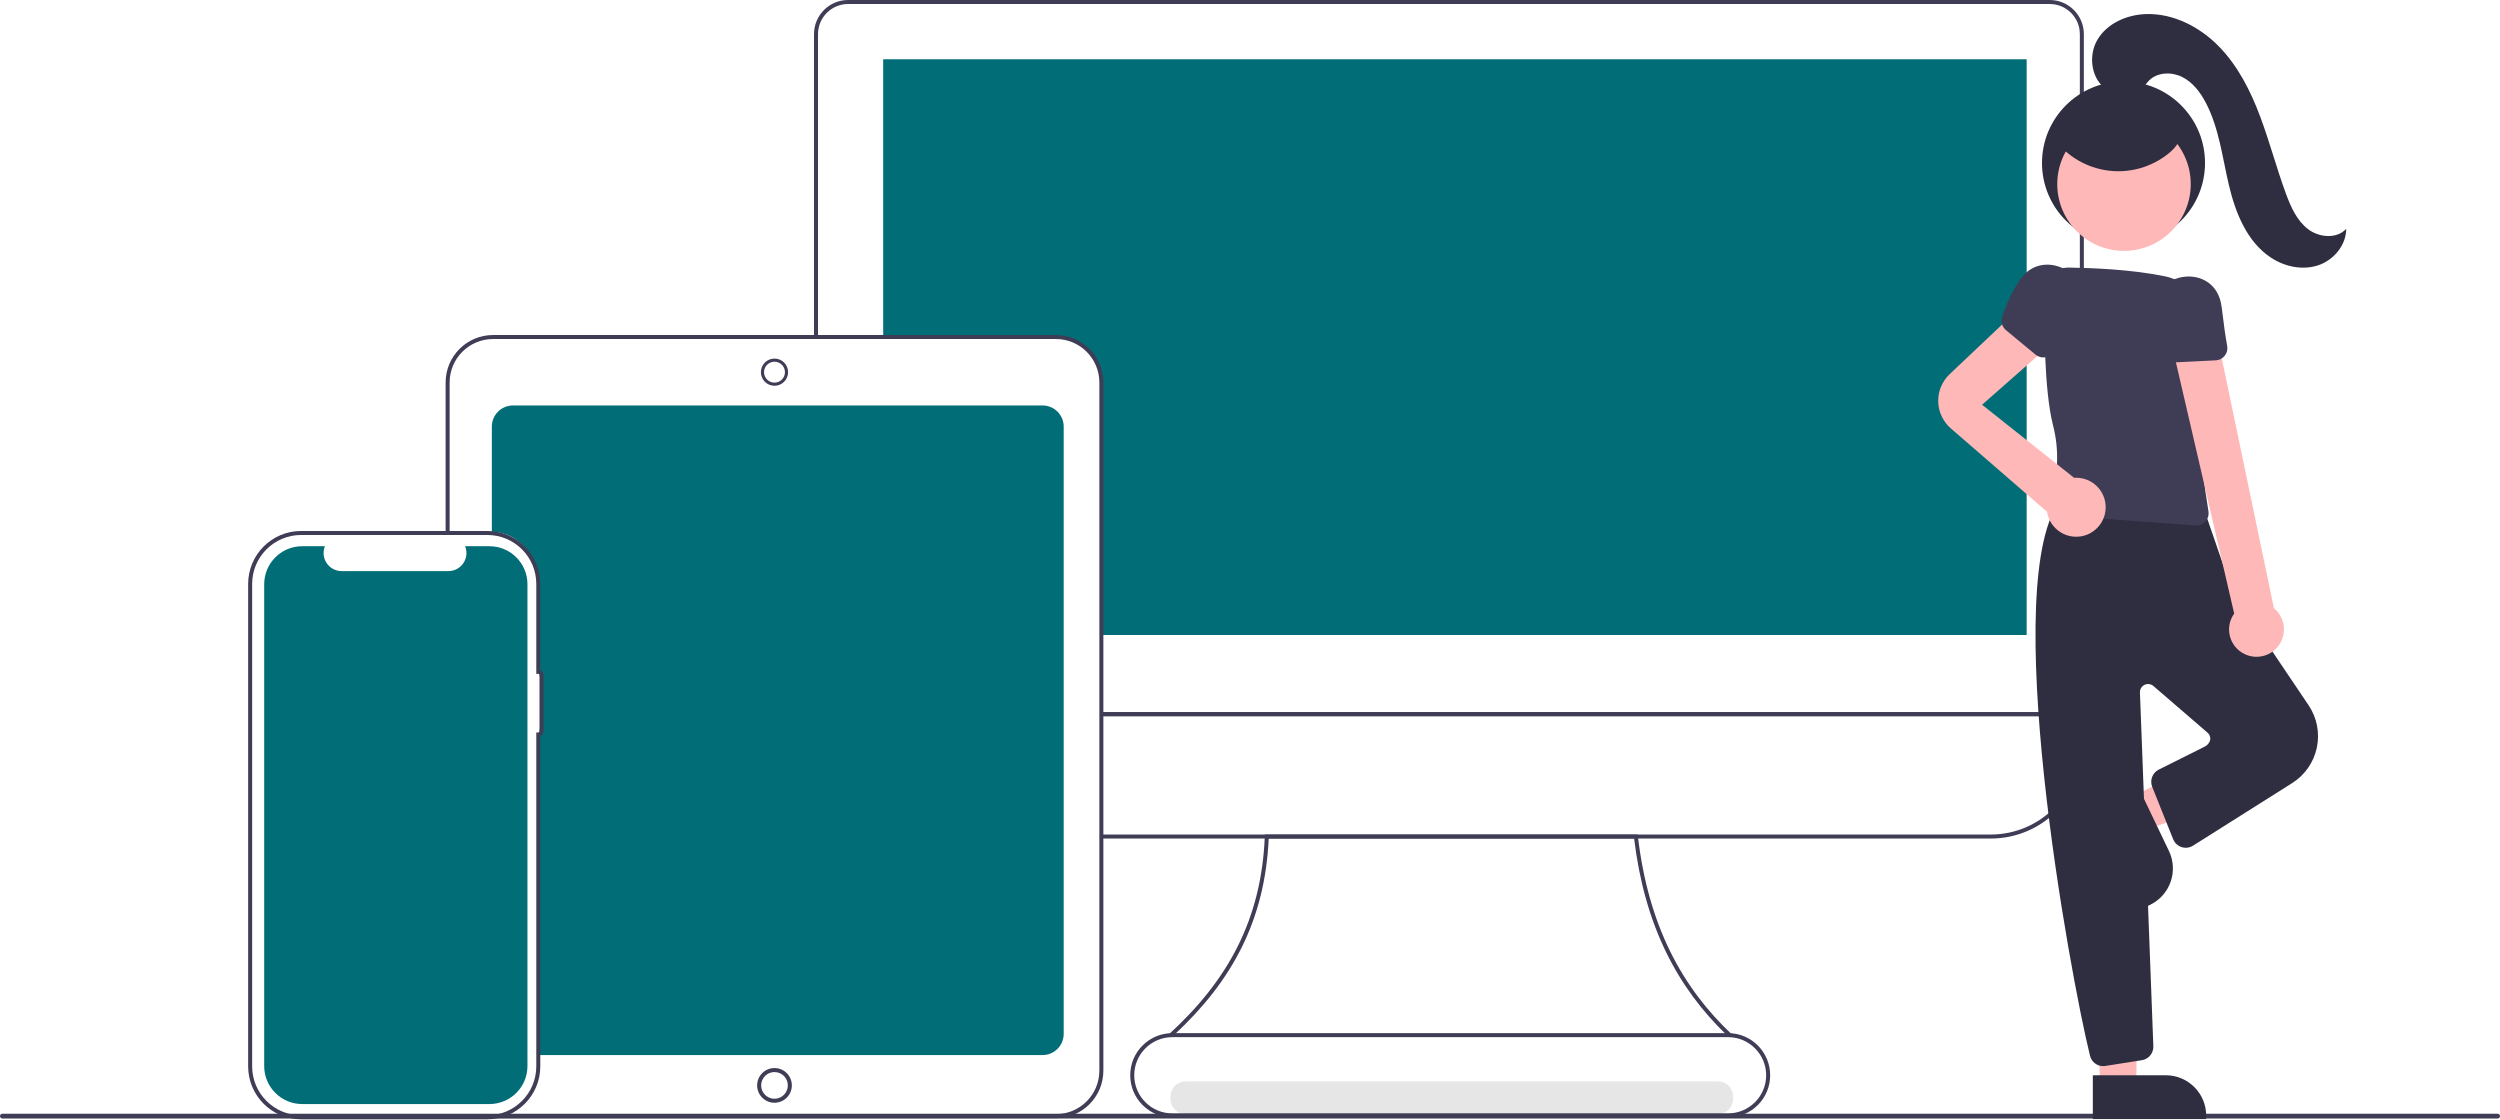
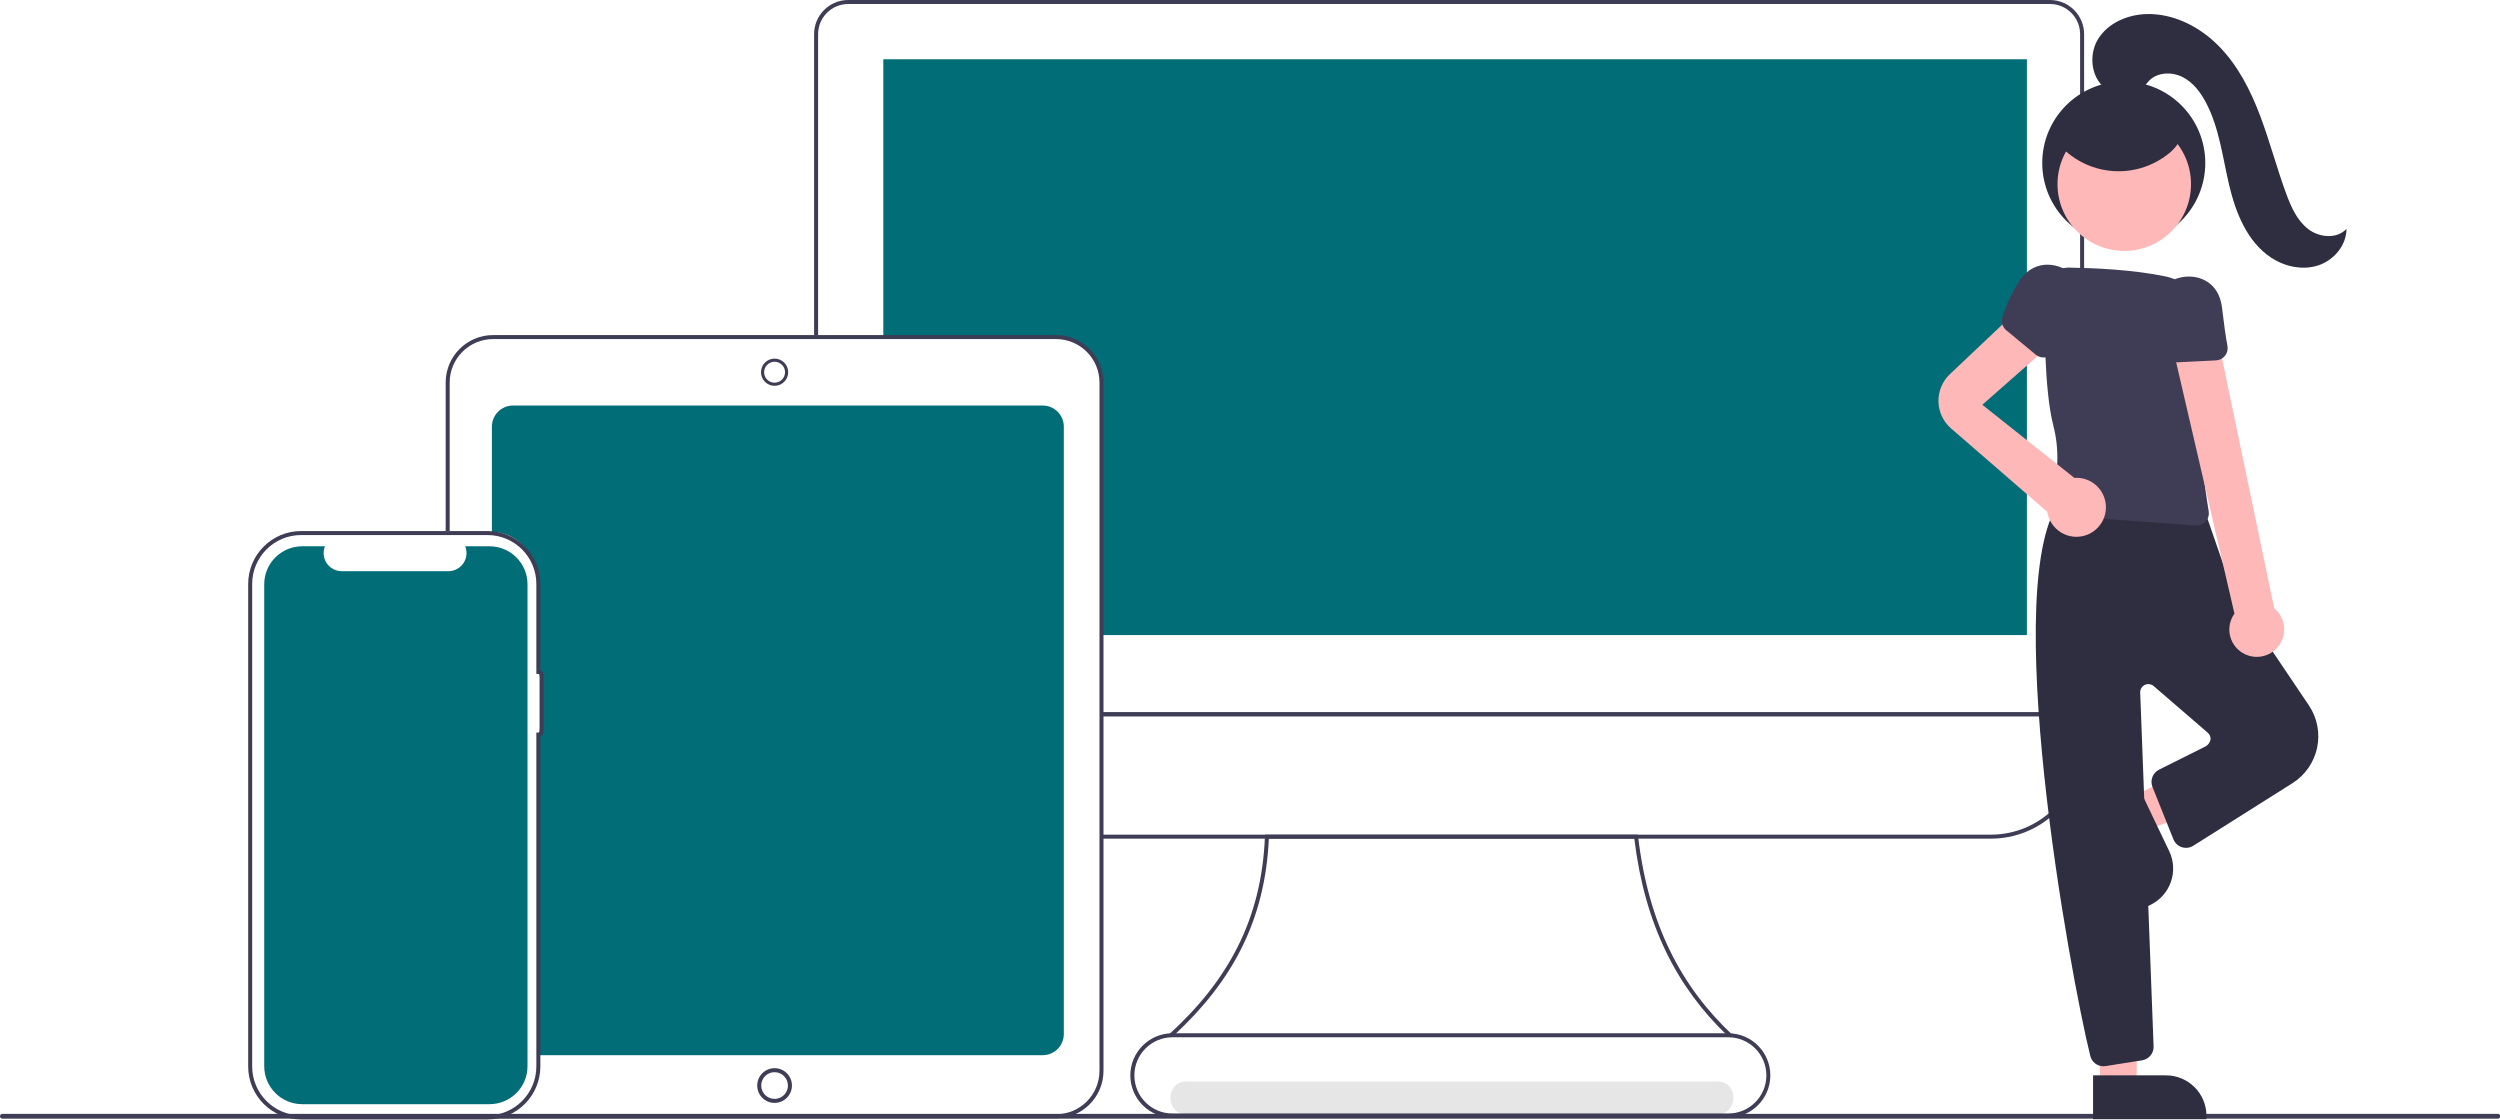
- <svg xmlns="http://www.w3.org/2000/svg" data-name="Layer 1" width="920.109" height="411.952" viewBox="0 0 920.109 411.952">
-   <path d="M576.472,654.024H772.063c7.721,0,7.734-12,0-12H576.472c-7.721,0-7.734,12,0,12Z" transform="translate(-139.9456 -244.0239)" fill="#e6e6e6" />
-   <path d="M523.665,393.255H328.732a7.777,7.777,0,0,0-7.767,7.767v38.725C330.688,439.976,337,448,338.529,457.741v35.107h.738a.444.444,0,0,1,.443.443v18.681a.444.444,0,0,1-.443.443h-.738V625.323c0,2.481-.025,7.007-.025,7.007H523.665a7.777,7.777,0,0,0,7.767-7.767V401.022A7.777,7.777,0,0,0,523.665,393.255Z" transform="translate(-139.9456 -244.0239)" fill="#016d77" />
-   <path d="M885.845,265.834V477.735H544.914V384.439a15.993,15.993,0,0,0-15.978-15.977H464.998V265.834Z" transform="translate(-139.9456 -244.0239)" fill="#016d77" />
-   <path d="M906.895,507.607H545.295v-1.477H905.418V256.576a11.088,11.088,0,0,0-11.075-11.075H452.084a11.088,11.088,0,0,0-11.075,11.075V367.505h-1.477V256.576a12.566,12.566,0,0,1,12.552-12.552h442.259A12.566,12.566,0,0,1,906.895,256.576Z" transform="translate(-139.9456 -244.0239)" fill="#3f3d56" />
-   <path d="M872.632,552.645H545.295v-1.477H872.632A32.823,32.823,0,0,0,905.418,518.383V507.607H545.295v-1.477H906.895V518.383A34.301,34.301,0,0,1,872.632,552.645Z" transform="translate(-139.9456 -244.0239)" fill="#3f3d56" />
-   <path d="M775.485,625.002c-18.248-17.522-30.252-40.384-34.111-72.356H606.885c-1.368,29.912-13.296,52.345-34.813,72.278l-2.273.079c22.199-20.118,34.427-42.716,35.641-73.125l.028-.709h137.219l.076.653c3.79,32.514,16.045,55.523,34.743,73.062Z" transform="translate(-139.9456 -244.0239)" fill="#3f3d56" />
-   <path d="M528.58,655.548H321.407v-1.477H528.58a15.995,15.995,0,0,0,15.977-15.977V384.778A15.995,15.995,0,0,0,528.58,368.801H321.407a15.995,15.995,0,0,0-15.977,15.977v54.667H303.953V384.778a17.473,17.473,0,0,1,17.453-17.453H528.58a17.473,17.473,0,0,1,17.453,17.453V638.095A17.473,17.473,0,0,1,528.58,655.548Z" transform="translate(-139.9456 -244.0239)" fill="#3f3d56" />
-   <path d="M424.993,386.007A5.007,5.007,0,1,1,430,381,5.012,5.012,0,0,1,424.993,386.007Zm0-8.856a3.849,3.849,0,1,0,3.849,3.849A3.854,3.854,0,0,0,424.993,377.151Z" transform="translate(-139.9456 -244.0239)" fill="#3f3d56" />
-   <path d="M424.993,649.888a6.388,6.388,0,1,1,6.388-6.389A6.396,6.396,0,0,1,424.993,649.888Zm0-11.3a4.912,4.912,0,1,0,4.912,4.912A4.917,4.917,0,0,0,424.993,638.588Z" transform="translate(-139.9456 -244.0239)" fill="#3f3d56" />
-   <path d="M319.326,655.976h-68.58A19.495,19.495,0,0,1,231.273,636.503V458.919a19.495,19.495,0,0,1,19.473-19.473h68.58a19.495,19.495,0,0,1,19.473,19.473v31.779a1.923,1.923,0,0,1,1.182,1.772l-0,20.678a1.923,1.923,0,0,1-1.182,1.772V636.503A19.495,19.495,0,0,1,319.326,655.976ZM250.746,440.922a18.017,18.017,0,0,0-17.997,17.996V636.503a18.017,18.017,0,0,0,17.997,17.997h68.58A18.017,18.017,0,0,0,337.323,636.503V513.592h.738a.444.444,0,0,0,.443-.443l0-20.678a.444.444,0,0,0-.443-.443h-.738V458.919a18.017,18.017,0,0,0-17.996-17.996Z" transform="translate(-139.9456 -244.0239)" fill="#3f3d56" />
-   <path d="M320.082,445.058h-8.952a6.647,6.647,0,0,1-6.154,9.158H265.687a6.647,6.647,0,0,1-6.154-9.158h-8.361a13.991,13.991,0,0,0-13.991,13.991V636.373a13.991,13.991,0,0,0,13.991,13.991h68.91a13.991,13.991,0,0,0,13.991-13.991h0V459.049A13.991,13.991,0,0,0,320.082,445.058Z" transform="translate(-139.9456 -244.0239)" fill="#016d77" />
-   <path d="M1059.175,655.687H140.825a.879.879,0,1,1,0-1.758h918.351a.879.879,0,1,1,0,1.758Z" transform="translate(-139.9456 -244.0239)" fill="#3f3d56" />
-   <path d="M775.941,655.273H571.424a15.505,15.505,0,1,1,0-31.01H775.941a15.505,15.505,0,0,1,0,31.01ZM571.424,625.74a14.028,14.028,0,0,0,0,28.056H775.941a14.028,14.028,0,0,0,0-28.056Z" transform="translate(-139.9456 -244.0239)" fill="#3f3d56" />
-   <polygon points="784.495 293.196 790.223 305.172 839.14 288.778 830.686 271.103 784.495 293.196" fill="#ffb8b8" />
-   <path d="M907.504,547.254h41.721a0,0,0,0,1,0,0v16.119a0,0,0,0,1,0,0H922.391a14.887,14.887,0,0,1-14.887-14.887v-1.233A0,0,0,0,1,907.504,547.254Z" transform="translate(688.0305 1388.396) rotate(-115.5616)" fill="#2f2e41" />
-   <polygon points="772.964 400.141 786.231 399.693 786.789 348.049 771.237 348.967 772.964 400.141" fill="#ffb8b8" />
-   <path d="M910.199,639.762h41.721a0,0,0,0,1,0,0v16.119a0,0,0,0,1,0,0H925.085a14.887,14.887,0,0,1-14.887-14.887v-1.233A0,0,0,0,1,910.199,639.762Z" transform="translate(1722.172 1051.619) rotate(180)" fill="#2f2e41" />
-   <path d="M914.001,636.407a4.974,4.974,0,0,1-4.83-3.786c-7.268-29.201-34.311-176.333-10.397-205.23l.208-.252.316-.08c1.679-.425,33.325-10.223,51.894,5.071l.217.179,10.334,29.915,27.859,41.355a20.403,20.403,0,0,1-6.033,28.654l-36.582,23.085a5.009,5.009,0,0,1-5.753-.405,5.061,5.061,0,0,1-1.5-2.092l-7.688-19.22a5.03,5.03,0,0,1,2.406-6.329l17.139-8.57a3.674,3.674,0,0,0,1.83-2.504,2.959,2.959,0,0,0-1.029-2.543l-19.896-17.151a3,3,0,0,0-4.957,2.385l4.932,130.203a5.002,5.002,0,0,1-4.217,5.128L914.8,636.343A5.049,5.049,0,0,1,914.001,636.407Z" transform="translate(-139.9456 -244.0239)" fill="#2f2e41" />
-   <path d="M948.322,437.437q-.169,0-.34-.013l-49.616-3.675a4.493,4.493,0,0,1-3.914-5.97A47.092,47.092,0,0,0,895.528,400.46c-3.232-12.742-3.308-36.433-3.066-49.421a8.753,8.753,0,0,1,8.281-8.522l0-.018,1,.012c8.083.113,22.916.69,35.053,3.215a18.389,18.389,0,0,1,14.659,17.7c.275,12.058.315,28.379-1.053,37.657-1.154,7.827.978,22.858,2.352,31.122a4.498,4.498,0,0,1-4.433,5.231Z" transform="translate(-139.9456 -244.0239)" fill="#3f3d56" />
-   <path d="M966.035,484.734a10.025,10.025,0,0,1-3.811-14.892L939.308,371.024H956.633l20.224,96.871a10.079,10.079,0,0,1-10.823,16.84Z" transform="translate(-139.9456 -244.0239)" fill="#ffb8b8" />
-   <path d="M857.504,381.729l27.435-25.952,10.336,14.47L869.436,392.985,903.323,419.896c.245-.017.489-.037.738-.037a10.853,10.853,0,1,1-10.746,12.296l-.107.107-35.269-30.567A13.471,13.471,0,0,1,857.504,381.729Z" transform="translate(-139.9456 -244.0239)" fill="#ffb8b8" />
-   <path d="M941.134,377.356a4.47,4.47,0,0,1-4.052-2.554,52.813,52.813,0,0,1-4.468-14.57c-1.19-8.244,4.542-13.148,10.372-14.217,5.671-1.04,12.578,1.454,14.343,9.383a20.451,20.451,0,0,1,.342,2.032c.707,6.011,1.372,10.686,1.977,13.896a4.495,4.495,0,0,1-4.198,5.32l-14.086.704Q941.248,377.356,941.134,377.356Z" transform="translate(-139.9456 -244.0239)" fill="#3f3d56" />
-   <circle cx="781.544" cy="59.981" r="30" fill="#2f2e41" />
-   <circle cx="781.725" cy="67.769" r="24.561" fill="#ffb8b8" />
-   <path d="M878.078,365.403a4.47,4.47,0,0,1-1.262-4.621,52.813,52.813,0,0,1,6.551-13.76c4.693-6.882,12.232-6.624,17.252-3.473,4.883,3.065,8.29,9.57,4.235,16.608a20.453,20.453,0,0,1-1.121,1.729c-3.54,4.909-6.208,8.805-7.931,11.58a4.495,4.495,0,0,1-6.69,1.086l-10.86-8.998Q878.162,365.48,878.078,365.403Z" transform="translate(-139.9456 -244.0239)" fill="#3f3d56" />
-   <path d="M915.662,277.213c-6.037-3.602-7.344-12.572-3.747-18.612s10.865-9.191,17.891-9.398c10.037-.297,19.73,4.701,26.756,11.875s11.662,16.357,15.194,25.757,6.068,19.148,9.55,28.567c1.786,4.833,3.986,9.796,8.073,12.934s10.583,3.705,14.076-.083c-.013,6.061-4.66,11.571-10.423,13.447s-12.283.459-17.335-2.889c-8.765-5.808-12.997-16.411-15.416-26.644s-3.61-20.955-8.474-30.278c-2.015-3.863-4.776-7.532-8.661-9.503s-9.061-1.841-12.187,1.194c-1.448,1.406-2.385,3.323-4.028,4.495a8.047,8.047,0,0,1-7.036.733,23.801,23.801,0,0,1-6.362-3.59" transform="translate(-139.9456 -244.0239)" fill="#2f2e41" />
-   <path d="M896.02,295.198a29.383,29.383,0,0,0,42.121,5.258c2.385-1.94,4.6-4.614,4.45-7.685-.153-3.145-2.724-5.616-5.349-7.355a34.484,34.484,0,0,0-23.404-5.378c-4.675.628-9.364,2.332-12.675,5.692s-4.96,8.586-3.253,12.983" transform="translate(-139.9456 -244.0239)" fill="#2f2e41" />
+ <svg xmlns="http://www.w3.org/2000/svg" width="px" height="px" viewBox="0 0 460 206" version="1.1">
+   <g id="surface1">
+     <path style=" stroke:none;fill-rule:nonzero;fill:rgb(90.196%,90.196%,90.196%);fill-opacity:1;" d="M 218.262 205 L 316.059 205 C 319.918 205 319.926 199 316.059 199 L 218.262 199 C 214.402 199 214.395 205 218.262 205 Z M 218.262 205 " />
+     <path style=" stroke:none;fill-rule:nonzero;fill:rgb(0.392%,42.745%,46.667%);fill-opacity:1;" d="M 191.859 74.617 L 94.395 74.617 C 92.25 74.617 90.512 76.355 90.508 78.5 L 90.508 97.863 C 95.371 97.977 98.527 101.988 99.293 106.859 L 99.293 124.41 L 99.66 124.41 C 99.785 124.41 99.883 124.512 99.883 124.633 L 99.883 133.973 C 99.883 134.094 99.785 134.195 99.66 134.195 L 99.293 134.195 L 99.293 190.648 C 99.293 191.891 99.281 194.152 99.281 194.152 L 191.859 194.152 C 194.004 194.152 195.742 192.414 195.742 190.27 L 195.742 78.5 C 195.742 76.355 194.004 74.617 191.859 74.617 Z M 191.859 74.617 " />
+     <path style=" stroke:none;fill-rule:nonzero;fill:rgb(0.392%,42.745%,46.667%);fill-opacity:1;" d="M 372.949 10.906 L 372.949 116.855 L 202.484 116.855 L 202.484 70.207 C 202.48 65.797 198.906 62.223 194.496 62.219 L 162.527 62.219 L 162.527 10.906 Z M 372.949 10.906 " />
+     <path style=" stroke:none;fill-rule:nonzero;fill:rgb(24.706%,23.922%,33.725%);fill-opacity:1;" d="M 383.477 131.793 L 202.676 131.793 L 202.676 131.055 L 382.738 131.055 L 382.738 6.277 C 382.734 3.219 380.254 0.742 377.199 0.738 L 156.07 0.738 C 153.012 0.742 150.535 3.219 150.531 6.277 L 150.531 61.742 L 149.793 61.742 L 149.793 6.277 C 149.797 2.812 152.605 0.004 156.07 0 L 377.199 0 C 380.664 0.004 383.473 2.812 383.477 6.277 Z M 383.477 131.793 " />
+     <path style=" stroke:none;fill-rule:nonzero;fill:rgb(24.706%,23.922%,33.725%);fill-opacity:1;" d="M 366.344 154.312 L 202.676 154.312 L 202.676 153.574 L 366.344 153.574 C 375.395 153.562 382.727 146.23 382.738 137.18 L 382.738 131.793 L 202.676 131.793 L 202.676 131.055 L 383.477 131.055 L 383.477 137.18 C 383.465 146.637 375.801 154.301 366.344 154.312 Z M 366.344 154.312 " />
+     <path style=" stroke:none;fill-rule:nonzero;fill:rgb(24.706%,23.922%,33.725%);fill-opacity:1;" d="M 317.77 190.488 C 308.645 181.727 302.645 170.297 300.715 154.312 L 233.469 154.312 C 232.785 169.266 226.82 180.484 216.062 190.449 L 214.926 190.488 C 226.027 180.43 232.141 169.133 232.746 153.926 L 232.762 153.574 L 301.371 153.574 L 301.41 153.898 C 303.305 170.156 309.43 181.66 318.781 190.43 Z M 317.77 190.488 " />
+     <path style=" stroke:none;fill-rule:nonzero;fill:rgb(24.706%,23.922%,33.725%);fill-opacity:1;" d="M 194.316 205.762 L 90.73 205.762 L 90.73 205.023 L 194.316 205.023 C 198.727 205.02 202.301 201.445 202.305 197.035 L 202.305 70.379 C 202.301 65.969 198.727 62.395 194.316 62.391 L 90.73 62.391 C 86.32 62.395 82.746 65.969 82.742 70.379 L 82.742 97.711 L 82.004 97.711 L 82.004 70.379 C 82.008 65.559 85.914 61.656 90.73 61.652 L 194.316 61.652 C 199.133 61.656 203.039 65.559 203.043 70.379 L 203.043 197.035 C 203.039 201.852 199.133 205.758 194.316 205.762 Z M 194.316 205.762 " />
+     <path style=" stroke:none;fill-rule:nonzero;fill:rgb(24.706%,23.922%,33.725%);fill-opacity:1;" d="M 142.523 70.992 C 141.141 70.992 140.02 69.871 140.02 68.488 C 140.02 67.105 141.141 65.984 142.523 65.984 C 143.906 65.984 145.027 67.105 145.027 68.488 C 145.027 69.871 143.906 70.988 142.523 70.992 Z M 142.523 66.562 C 141.461 66.562 140.598 67.426 140.598 68.488 C 140.598 69.551 141.461 70.414 142.523 70.414 C 143.586 70.414 144.449 69.551 144.449 68.488 C 144.449 67.426 143.586 66.566 142.523 66.562 Z M 142.523 66.562 " />
+     <path style=" stroke:none;fill-rule:nonzero;fill:rgb(24.706%,23.922%,33.725%);fill-opacity:1;" d="M 142.523 202.934 C 140.758 202.934 139.328 201.504 139.328 199.738 C 139.328 197.973 140.758 196.543 142.523 196.543 C 144.289 196.543 145.719 197.973 145.719 199.738 C 145.715 201.5 144.289 202.93 142.523 202.934 Z M 142.523 197.281 C 141.168 197.281 140.066 198.383 140.066 199.738 C 140.066 201.094 141.168 202.195 142.523 202.195 C 143.879 202.195 144.98 201.094 144.98 199.738 C 144.977 198.383 143.879 197.285 142.523 197.281 Z M 142.523 197.281 " />
+     <path style=" stroke:none;fill-rule:nonzero;fill:rgb(24.706%,23.922%,33.725%);fill-opacity:1;" d="M 89.691 205.977 L 55.398 205.977 C 50.027 205.969 45.668 201.613 45.664 196.238 L 45.664 107.449 C 45.668 102.074 50.027 97.719 55.398 97.711 L 89.691 97.711 C 95.066 97.719 99.422 102.074 99.426 107.449 L 99.426 123.336 C 99.785 123.488 100.016 123.836 100.02 124.223 L 100.02 134.562 C 100.016 134.949 99.785 135.301 99.426 135.449 L 99.426 196.238 C 99.422 201.613 95.066 205.969 89.691 205.977 Z M 55.398 98.449 C 50.434 98.453 46.406 102.48 46.402 107.449 L 46.402 196.238 C 46.406 201.207 50.434 205.23 55.398 205.238 L 89.691 205.238 C 94.656 205.23 98.684 201.207 98.688 196.238 L 98.688 134.785 L 99.059 134.785 C 99.18 134.785 99.277 134.684 99.281 134.562 L 99.281 124.223 C 99.277 124.102 99.18 124 99.059 124 L 98.688 124 L 98.688 107.449 C 98.684 102.48 94.656 98.453 89.691 98.449 Z M 55.398 98.449 " />
+     <path style=" stroke:none;fill-rule:nonzero;fill:rgb(0.392%,42.745%,46.667%);fill-opacity:1;" d="M 90.066 100.516 L 85.594 100.516 C 86.012 101.543 85.891 102.707 85.273 103.625 C 84.656 104.543 83.621 105.098 82.516 105.098 L 62.871 105.098 C 61.766 105.098 60.73 104.543 60.113 103.625 C 59.496 102.707 59.375 101.543 59.793 100.516 L 55.613 100.516 C 51.75 100.516 48.617 103.648 48.617 107.512 L 48.617 196.176 C 48.617 200.039 51.75 203.168 55.613 203.168 L 90.066 203.168 C 93.934 203.168 97.062 200.039 97.062 196.176 L 97.062 107.512 C 97.062 103.648 93.934 100.516 90.066 100.516 Z M 90.066 100.516 " />
+     <path style=" stroke:none;fill-rule:nonzero;fill:rgb(24.706%,23.922%,33.725%);fill-opacity:1;" d="M 459.613 205.832 L 0.441 205.832 C 0.281 205.832 0.137 205.75 0.059 205.613 C -0.02 205.477 -0.02 205.309 0.059 205.172 C 0.137 205.035 0.281 204.953 0.441 204.953 L 459.613 204.953 C 459.773 204.953 459.918 205.035 459.996 205.172 C 460.074 205.309 460.074 205.477 459.996 205.613 C 459.918 205.75 459.773 205.832 459.613 205.832 Z M 459.613 205.832 " />
+     <path style=" stroke:none;fill-rule:nonzero;fill:rgb(24.706%,23.922%,33.725%);fill-opacity:1;" d="M 317.996 205.625 L 215.738 205.625 C 211.453 205.629 207.98 202.156 207.98 197.871 C 207.98 193.59 211.453 190.117 215.738 190.121 L 317.996 190.121 C 322.277 190.125 325.742 193.594 325.742 197.871 C 325.742 202.152 322.277 205.621 317.996 205.625 Z M 215.738 190.859 C 211.863 190.859 208.727 194 208.727 197.871 C 208.727 201.746 211.863 204.887 215.738 204.887 L 317.996 204.887 C 321.871 204.887 325.012 201.746 325.012 197.871 C 325.012 194 321.871 190.859 317.996 190.859 Z M 215.738 190.859 " />
+     <path style=" stroke:none;fill-rule:nonzero;fill:rgb(100%,72.157%,72.157%);fill-opacity:1;" d="M 392.246 146.598 L 395.113 152.586 L 419.57 144.391 L 415.344 135.551 Z M 392.246 146.598 " />
+     <path style=" stroke:none;fill-rule:nonzero;fill:rgb(18.431%,18.039%,25.49%);fill-opacity:1;" d="M 395.074 166.793 L 386.074 147.973 L 393.344 144.496 L 399.133 156.602 C 400.906 160.309 399.34 164.754 395.629 166.527 Z M 395.074 166.793 " />
+     <path style=" stroke:none;fill-rule:nonzero;fill:rgb(100%,72.157%,72.157%);fill-opacity:1;" d="M 386.48 200.07 L 393.117 199.848 L 393.395 174.023 L 385.617 174.484 Z M 386.48 200.07 " />
+     <path style=" stroke:none;fill-rule:nonzero;fill:rgb(18.431%,18.039%,25.49%);fill-opacity:1;" d="M 405.988 205.93 L 385.125 205.93 L 385.125 197.867 L 398.543 197.867 C 402.656 197.867 405.988 201.203 405.988 205.312 Z M 405.988 205.93 " />
+     <path style=" stroke:none;fill-rule:nonzero;fill:rgb(18.431%,18.039%,25.49%);fill-opacity:1;" d="M 387.027 196.191 C 385.883 196.191 384.887 195.41 384.613 194.297 C 380.98 179.699 367.457 106.133 379.414 91.684 L 379.52 91.559 L 379.676 91.516 C 380.516 91.305 396.34 86.406 405.625 94.051 L 405.73 94.141 L 410.898 109.098 L 424.828 129.777 C 426.371 132.066 426.918 134.879 426.352 137.578 C 425.781 140.277 424.145 142.633 421.812 144.105 L 403.52 155.645 C 402.617 156.191 401.465 156.113 400.645 155.445 C 400.309 155.164 400.051 154.805 399.895 154.398 L 396.051 144.789 C 395.574 143.582 396.098 142.211 397.254 141.625 L 405.824 137.34 C 406.297 137.078 406.633 136.617 406.738 136.086 C 406.785 135.605 406.594 135.129 406.223 134.816 L 396.277 126.238 C 395.824 125.852 395.184 125.766 394.645 126.023 C 394.109 126.281 393.773 126.836 393.797 127.434 L 396.262 192.535 C 396.312 193.797 395.406 194.898 394.156 195.098 L 387.426 196.16 C 387.297 196.18 387.16 196.191 387.027 196.191 Z M 387.027 196.191 " />
+     <path style=" stroke:none;fill-rule:nonzero;fill:rgb(24.706%,23.922%,33.725%);fill-opacity:1;" d="M 404.188 96.707 C 404.133 96.707 404.074 96.703 404.02 96.699 L 379.211 94.863 C 378.512 94.812 377.879 94.438 377.496 93.852 C 377.109 93.27 377.02 92.539 377.254 91.879 C 378.781 87.477 378.965 82.723 377.793 78.219 C 376.176 71.848 376.137 60 376.258 53.508 C 376.316 51.223 378.117 49.367 380.398 49.246 L 380.398 49.238 L 380.898 49.242 C 384.941 49.301 392.355 49.59 398.426 50.852 C 402.637 51.723 405.684 55.398 405.754 59.703 C 405.895 65.73 405.914 73.891 405.23 78.531 C 404.652 82.445 405.719 89.961 406.406 94.09 C 406.512 94.742 406.328 95.406 405.902 95.91 C 405.477 96.414 404.848 96.707 404.188 96.707 Z M 404.188 96.707 " />
+     <path style=" stroke:none;fill-rule:nonzero;fill:rgb(100%,72.157%,72.157%);fill-opacity:1;" d="M 413.043 120.355 C 411.707 119.715 410.723 118.516 410.352 117.078 C 409.984 115.641 410.273 114.113 411.141 112.91 L 399.68 63.5 L 408.344 63.5 L 418.457 111.934 C 420.426 113.559 420.871 116.402 419.488 118.547 C 418.109 120.695 415.34 121.473 413.043 120.355 Z M 413.043 120.355 " />
+     <path style=" stroke:none;fill-rule:nonzero;fill:rgb(100%,72.157%,72.157%);fill-opacity:1;" d="M 358.777 68.852 L 372.496 55.875 L 377.664 63.109 L 364.746 74.48 L 381.688 87.938 C 381.812 87.926 381.934 87.918 382.059 87.918 C 384.961 87.914 387.352 90.199 387.484 93.098 C 387.613 96 385.438 98.488 382.547 98.75 C 379.656 99.008 377.07 96.941 376.684 94.066 L 376.633 94.117 L 358.996 78.836 C 357.559 77.59 356.715 75.793 356.676 73.891 C 356.633 71.992 357.398 70.16 358.777 68.852 Z M 358.777 68.852 " />
+     <path style=" stroke:none;fill-rule:nonzero;fill:rgb(24.706%,23.922%,33.725%);fill-opacity:1;" d="M 400.594 66.664 C 399.727 66.668 398.938 66.172 398.566 65.391 C 397.477 63.082 396.723 60.629 396.332 58.105 C 395.738 53.98 398.605 51.531 401.52 50.996 C 404.355 50.477 407.809 51.723 408.691 55.688 C 408.766 56.023 408.824 56.363 408.863 56.703 C 409.215 59.707 409.547 62.047 409.852 63.652 C 409.973 64.289 409.809 64.949 409.406 65.457 C 409.004 65.969 408.402 66.281 407.754 66.312 L 400.711 66.664 C 400.672 66.664 400.633 66.664 400.594 66.664 Z M 400.594 66.664 " />
+     <path style=" stroke:none;fill-rule:nonzero;fill:rgb(18.431%,18.039%,25.49%);fill-opacity:1;" d="M 405.773 29.992 C 405.773 38.273 399.055 44.992 390.773 44.992 C 382.488 44.992 375.773 38.273 375.773 29.992 C 375.773 21.707 382.488 14.992 390.773 14.992 C 399.055 14.992 405.773 21.707 405.773 29.992 Z M 405.773 29.992 " />
+     <path style=" stroke:none;fill-rule:nonzero;fill:rgb(100%,72.157%,72.157%);fill-opacity:1;" d="M 403.145 33.883 C 403.145 40.668 397.645 46.164 390.863 46.164 C 384.082 46.164 378.582 40.668 378.582 33.883 C 378.582 27.102 384.082 21.605 390.863 21.605 C 397.645 21.605 403.145 27.102 403.145 33.883 Z M 403.145 33.883 " />
+     <path style=" stroke:none;fill-rule:nonzero;fill:rgb(24.706%,23.922%,33.725%);fill-opacity:1;" d="M 369.066 60.691 C 368.426 60.105 368.18 59.207 368.434 58.379 C 369.188 55.938 370.293 53.621 371.711 51.5 C 374.055 48.059 377.828 48.188 380.336 49.762 C 382.777 51.293 384.48 54.547 382.453 58.066 C 382.281 58.363 382.094 58.652 381.895 58.93 C 380.125 61.387 378.789 63.332 377.93 64.723 C 377.586 65.273 377.02 65.648 376.379 65.754 C 375.738 65.859 375.082 65.68 374.582 65.266 L 369.152 60.766 C 369.125 60.742 369.094 60.715 369.066 60.691 Z M 369.066 60.691 " />
+     <path style=" stroke:none;fill-rule:nonzero;fill:rgb(18.431%,18.039%,25.49%);fill-opacity:1;" d="M 387.859 16.594 C 384.84 14.793 384.188 10.309 385.984 7.289 C 387.781 4.27 391.418 2.691 394.93 2.59 C 399.949 2.441 404.797 4.941 408.309 8.527 C 411.82 12.113 414.141 16.707 415.906 21.406 C 417.672 26.105 418.941 30.98 420.68 35.688 C 421.574 38.105 422.672 40.586 424.719 42.156 C 426.762 43.727 430.008 44.008 431.754 42.113 C 431.75 45.145 429.426 47.898 426.543 48.836 C 423.66 49.777 420.402 49.066 417.875 47.395 C 413.492 44.488 411.379 39.188 410.168 34.07 C 408.957 28.953 408.363 23.594 405.93 18.934 C 404.922 17 403.543 15.168 401.602 14.18 C 399.656 13.195 397.07 13.262 395.508 14.777 C 394.781 15.48 394.316 16.441 393.492 17.027 C 392.441 17.684 391.141 17.82 389.977 17.391 C 388.828 16.961 387.754 16.355 386.793 15.598 " />
+     <path style=" stroke:none;fill-rule:nonzero;fill:rgb(18.431%,18.039%,25.49%);fill-opacity:1;" d="M 378.039 25.586 C 380.43 28.801 384.031 30.902 388.008 31.398 C 391.984 31.895 395.988 30.746 399.098 28.215 C 400.289 27.246 401.398 25.91 401.324 24.375 C 401.246 22.801 399.961 21.566 398.648 20.695 C 395.195 18.426 391.043 17.473 386.945 18.008 C 384.609 18.32 382.266 19.172 380.609 20.852 C 378.953 22.531 378.129 25.145 378.984 27.344 " />
+   </g>
</svg>
